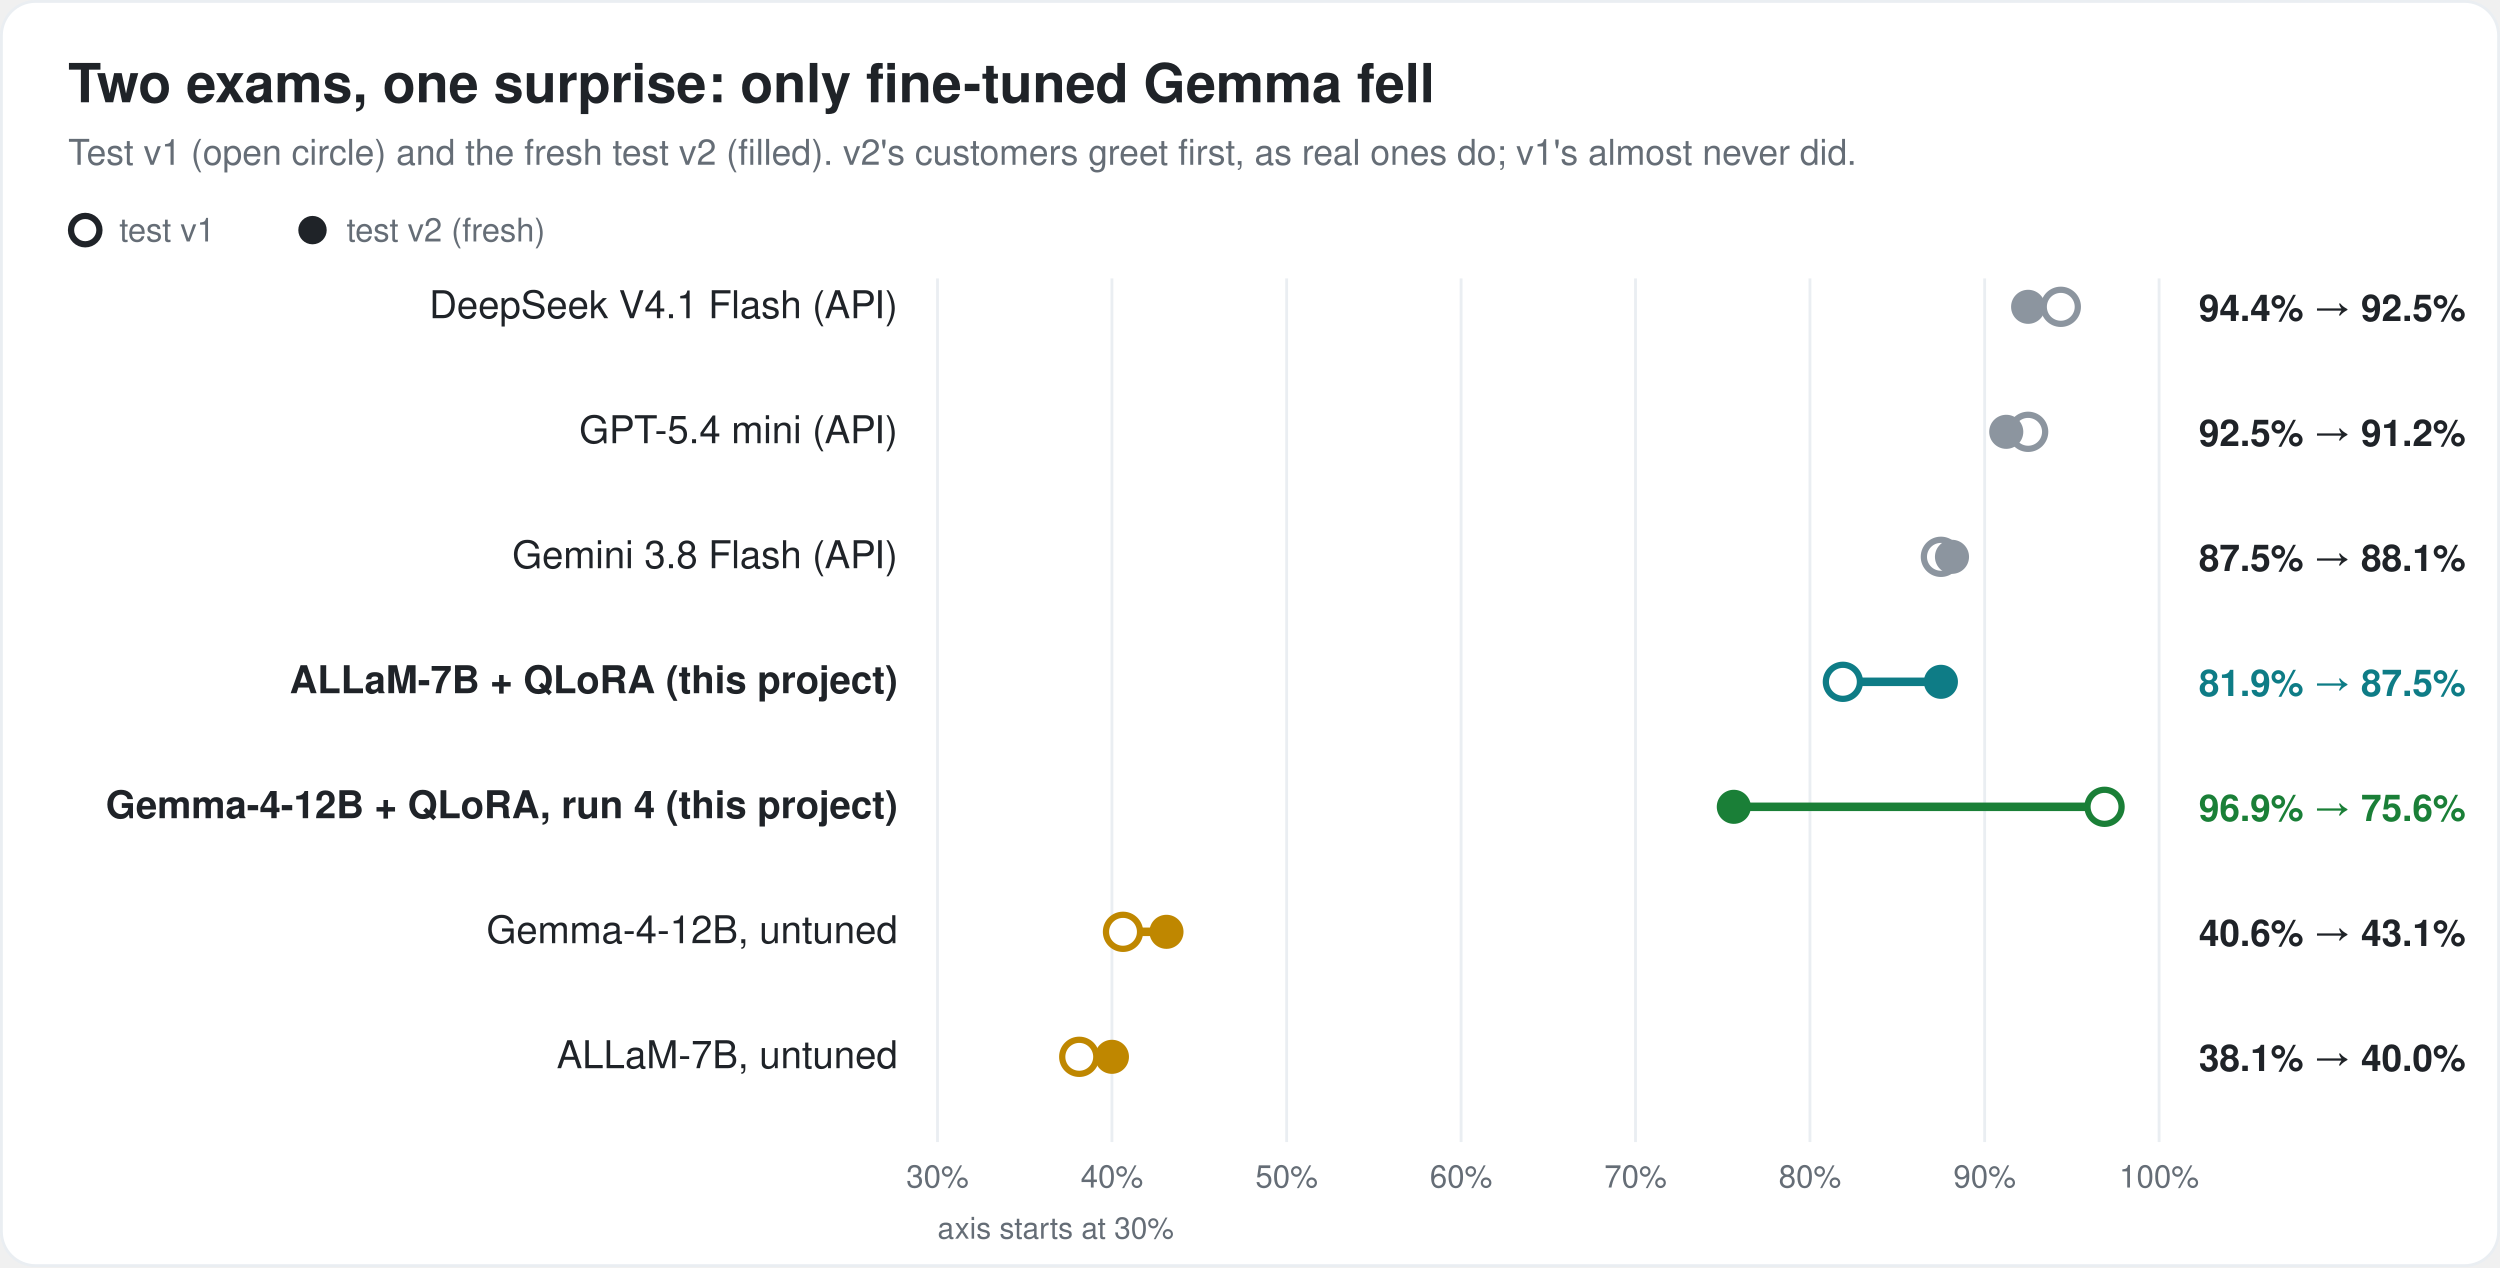
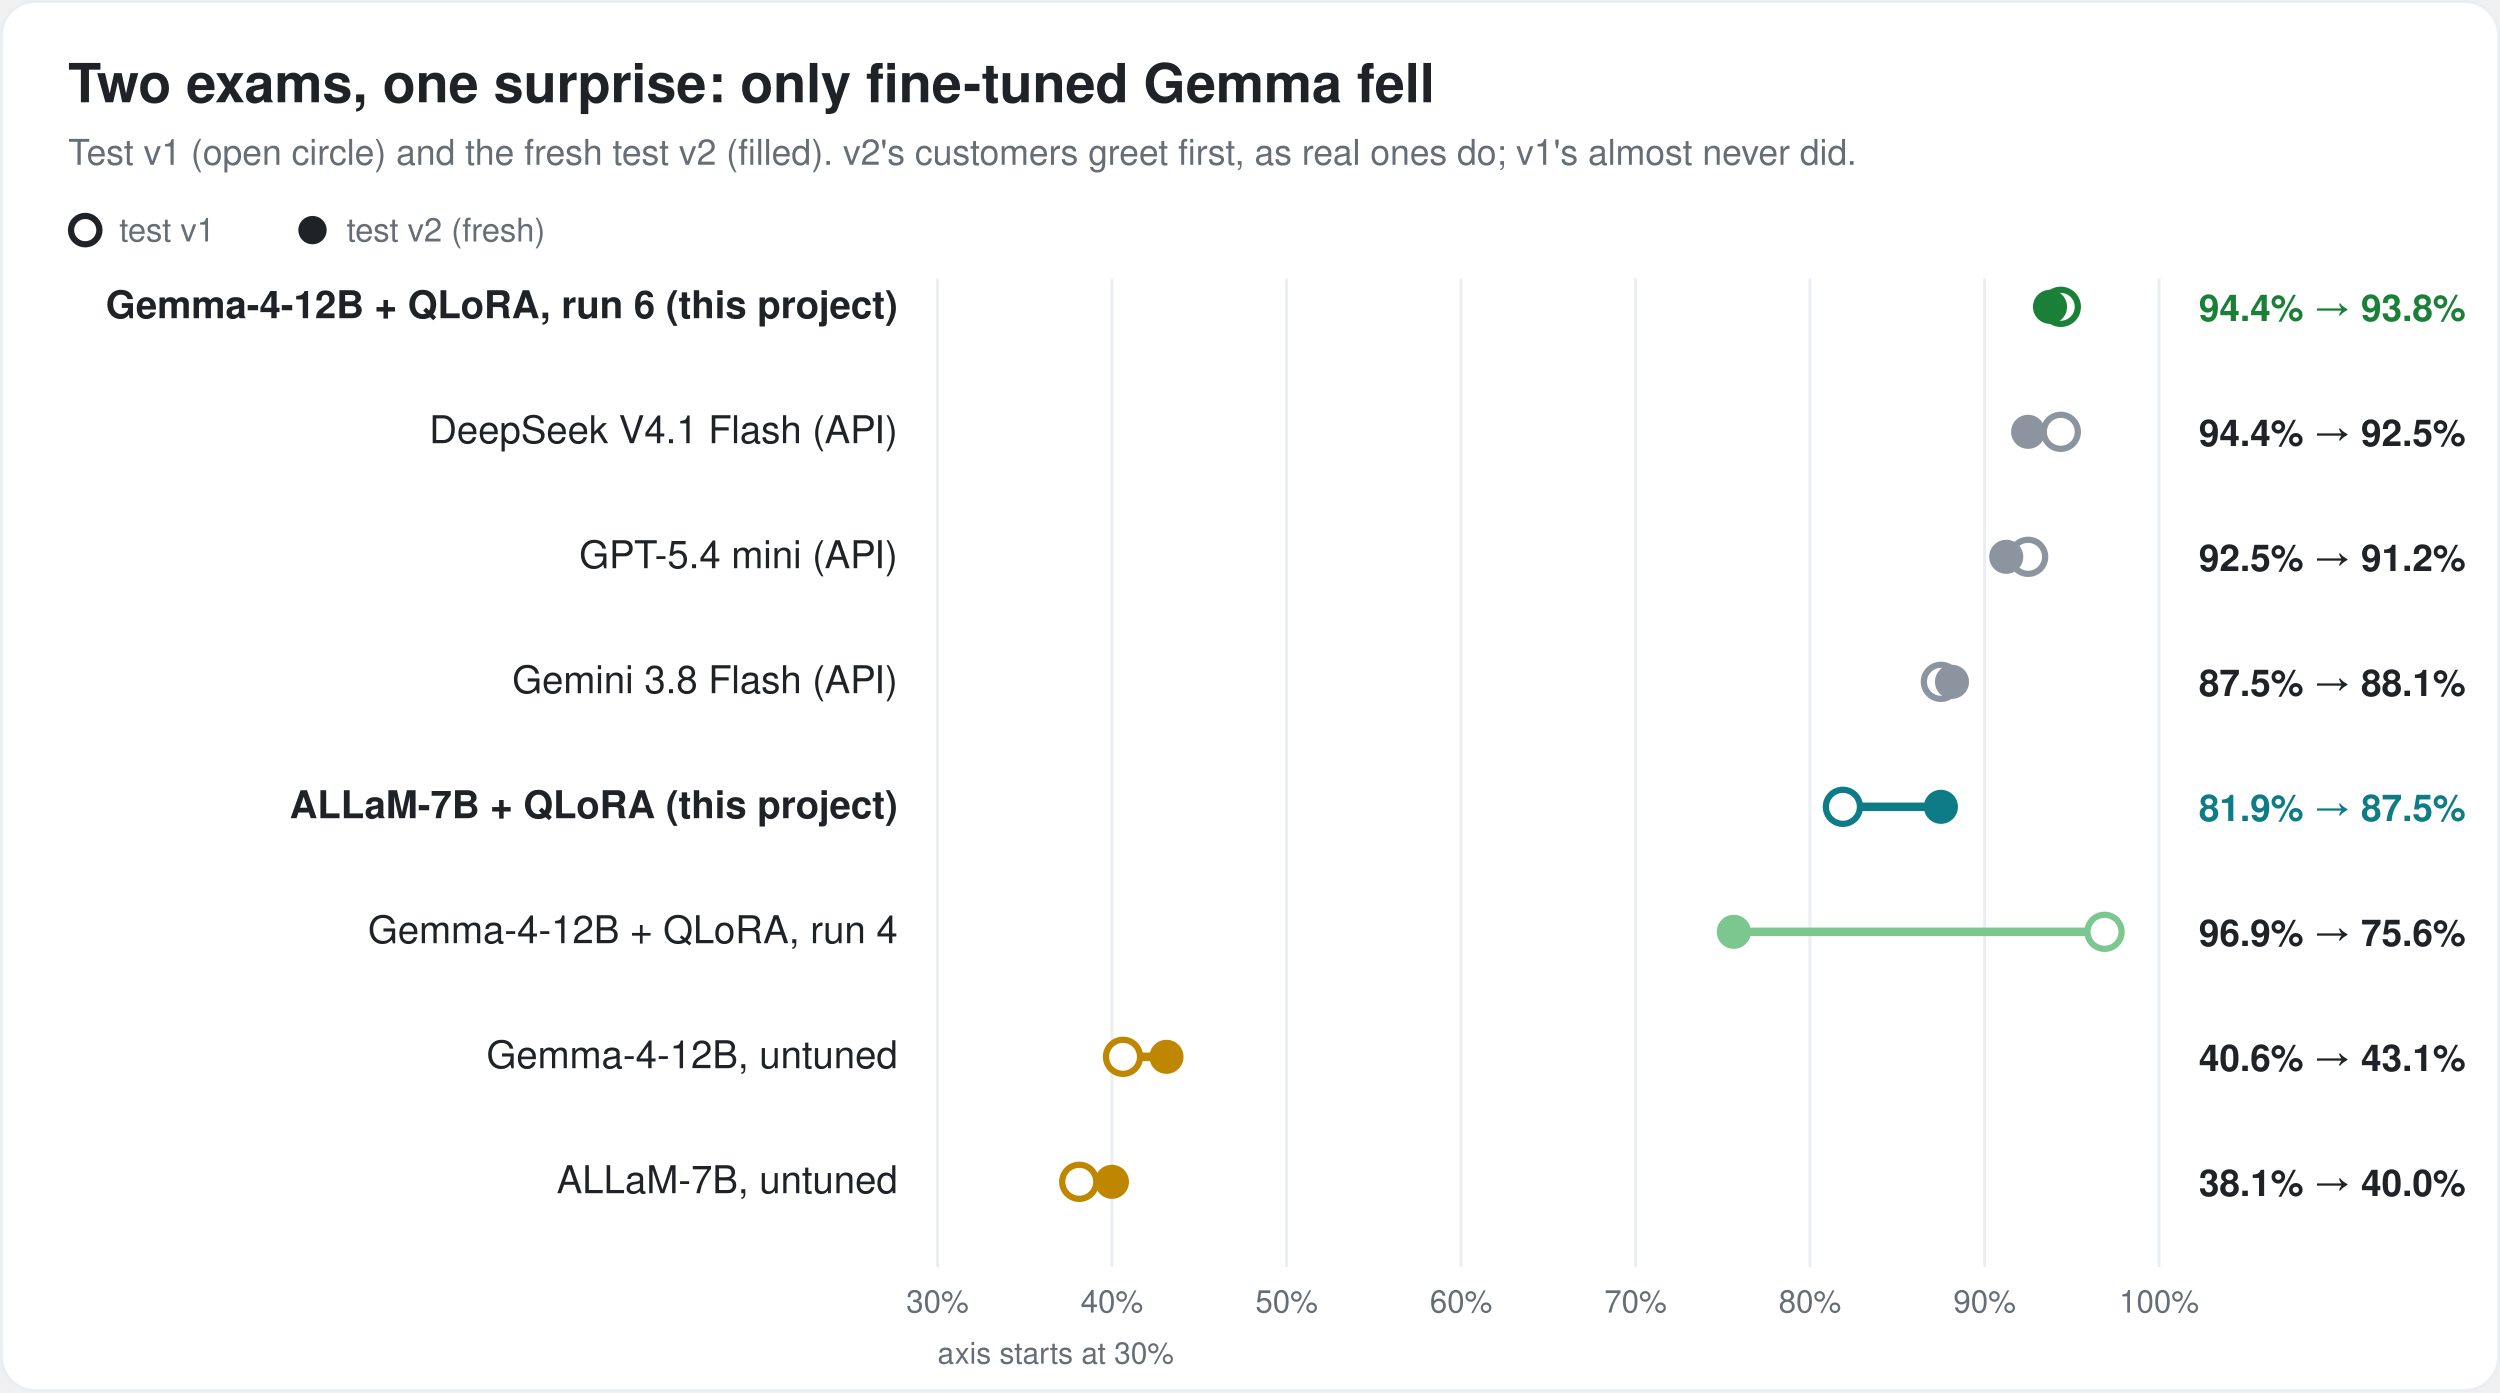
- <svg xmlns="http://www.w3.org/2000/svg" width="880" height="446" viewBox="0 0 880 446" role="img">
+ <svg xmlns="http://www.w3.org/2000/svg" width="880" height="490" viewBox="0 0 880 490" role="img">
  <style>text{font-family:system-ui, -apple-system, 'Segoe UI', Helvetica, Arial, sans-serif}.f-bg{fill:#ffffff}.s-bg{stroke:#ffffff}.f-ink{fill:#1f2328}.s-ink{stroke:#1f2328}.f-muted{fill:#656d76}.s-muted{stroke:#656d76}.f-grid{fill:#eaeef2}.s-grid{stroke:#eaeef2}.f-axis{fill:#afb8c1}.s-axis{stroke:#afb8c1}.f-white{fill:#ffffff}.s-white{stroke:#ffffff}.f-onours{fill:#ffffff}.s-onours{stroke:#ffffff}.f-ours{fill:#1a7f37}.s-ours{stroke:#1a7f37}.f-api{fill:#8c959f}.s-api{stroke:#8c959f}.f-open{fill:#bf8700}.s-open{stroke:#bf8700}.f-allam{fill:#0e7c86}.s-allam{stroke:#0e7c86}.f-r1{fill:#b4e2bf}.s-r1{stroke:#b4e2bf}.f-r2{fill:#7cc690}.s-r2{stroke:#7cc690}.f-r3{fill:#3fa45c}.s-r3{stroke:#3fa45c}.f-h5{fill:#1a7f37}.s-h5{stroke:#1a7f37}.f-h4{fill:#9bd5a9}.s-h4{stroke:#9bd5a9}.f-h3{fill:#f2d27a}.s-h3{stroke:#f2d27a}.f-h2{fill:#f3ac7a}.s-h2{stroke:#f3ac7a}.f-h1{fill:#f2a6a0}.s-h1{stroke:#f2a6a0}.f-h0{fill:#cf222e}.s-h0{stroke:#cf222e}.f-numbers{fill:#cf222e}.s-numbers{stroke:#cf222e}.f-times{fill:#bc4c00}.s-times{stroke:#bc4c00}.f-dates{fill:#8250df}.s-dates{stroke:#8250df}.f-actions{fill:#0969da}.s-actions{stroke:#0969da}@media (prefers-color-scheme:dark){.f-bg{fill:#0d1117}.s-bg{stroke:#0d1117}.f-ink{fill:#e6edf3}.s-ink{stroke:#e6edf3}.f-muted{fill:#8d96a0}.s-muted{stroke:#8d96a0}.f-grid{fill:#21262d}.s-grid{stroke:#21262d}.f-axis{fill:#484f58}.s-axis{stroke:#484f58}.f-white{fill:#ffffff}.s-white{stroke:#ffffff}.f-onours{fill:#0d1117}.s-onours{stroke:#0d1117}.f-ours{fill:#3fb950}.s-ours{stroke:#3fb950}.f-api{fill:#6e7681}.s-api{stroke:#6e7681}.f-open{fill:#d29922}.s-open{stroke:#d29922}.f-allam{fill:#2bb3c0}.s-allam{stroke:#2bb3c0}.f-r1{fill:#24532f}.s-r1{stroke:#24532f}.f-r2{fill:#276e38}.s-r2{stroke:#276e38}.f-r3{fill:#2a8a40}.s-r3{stroke:#2a8a40}.f-h5{fill:#238636}.s-h5{stroke:#238636}.f-h4{fill:#1f5f30}.s-h4{stroke:#1f5f30}.f-h3{fill:#6b5110}.s-h3{stroke:#6b5110}.f-h2{fill:#7c3b12}.s-h2{stroke:#7c3b12}.f-h1{fill:#6e211d}.s-h1{stroke:#6e211d}.f-h0{fill:#b62324}.s-h0{stroke:#b62324}.f-numbers{fill:#f85149}.s-numbers{stroke:#f85149}.f-times{fill:#db6d28}.s-times{stroke:#db6d28}.f-dates{fill:#a371f7}.s-dates{stroke:#a371f7}.f-actions{fill:#4493f8}.s-actions{stroke:#4493f8}}</style>
-   <rect x="0.5" y="0.5" width="879" height="445" rx="12" class="f-bg s-grid" />
+   <rect x="0.5" y="0.5" width="879" height="489" rx="12" class="f-bg s-grid" />
  <text x="24.0" y="36.0" font-size="19" text-anchor="start" class="f-ink" font-weight="bold">Two exams, one surprise: only fine-tuned Gemma fell</text>
  <text x="24.0" y="58.0" font-size="12.5" text-anchor="start" class="f-muted" font-weight="normal">Test v1 (open circle) and the fresh test v2 (filled). v2's customers greet first, as real ones do; v1's almost never did.</text>
  <circle cx="30.0" cy="81.0" r="5" class="f-bg s-ink" stroke-width="2.2" />
  <text x="42.0" y="85.0" font-size="11.5" text-anchor="start" class="f-muted" font-weight="normal">test v1</text>
  <circle cx="110.0" cy="81.0" r="5" class="f-ink" />
  <text x="122.0" y="85.0" font-size="11.5" text-anchor="start" class="f-muted" font-weight="normal">test v2 (fresh)</text>
-   <line x1="330.0" y1="98.0" x2="330.0" y2="402.0" class="s-grid" stroke-width="1.0" />
-   <text x="330.0" y="418.0" font-size="11" text-anchor="middle" class="f-muted" font-weight="normal">30%</text>
-   <line x1="391.4" y1="98.0" x2="391.4" y2="402.0" class="s-grid" stroke-width="1.0" />
-   <text x="391.4" y="418.0" font-size="11" text-anchor="middle" class="f-muted" font-weight="normal">40%</text>
-   <line x1="452.9" y1="98.0" x2="452.9" y2="402.0" class="s-grid" stroke-width="1.0" />
-   <text x="452.9" y="418.0" font-size="11" text-anchor="middle" class="f-muted" font-weight="normal">50%</text>
-   <line x1="514.3" y1="98.0" x2="514.3" y2="402.0" class="s-grid" stroke-width="1.0" />
-   <text x="514.3" y="418.0" font-size="11" text-anchor="middle" class="f-muted" font-weight="normal">60%</text>
-   <line x1="575.7" y1="98.0" x2="575.7" y2="402.0" class="s-grid" stroke-width="1.0" />
-   <text x="575.7" y="418.0" font-size="11" text-anchor="middle" class="f-muted" font-weight="normal">70%</text>
-   <line x1="637.1" y1="98.0" x2="637.1" y2="402.0" class="s-grid" stroke-width="1.0" />
-   <text x="637.1" y="418.0" font-size="11" text-anchor="middle" class="f-muted" font-weight="normal">80%</text>
-   <line x1="698.6" y1="98.0" x2="698.6" y2="402.0" class="s-grid" stroke-width="1.0" />
-   <text x="698.6" y="418.0" font-size="11" text-anchor="middle" class="f-muted" font-weight="normal">90%</text>
-   <line x1="760.0" y1="98.0" x2="760.0" y2="402.0" class="s-grid" stroke-width="1.0" />
-   <text x="760.0" y="418.0" font-size="11" text-anchor="middle" class="f-muted" font-weight="normal">100%</text>
-   <text x="330.0" y="436.0" font-size="10.5" text-anchor="start" class="f-muted" font-weight="normal">axis starts at 30%</text>
-   <text x="316.0" y="112.0" font-size="13.5" text-anchor="end" class="f-ink" font-weight="normal">DeepSeek V4.1 Flash (API)</text>
-   <line x1="725.4" y1="108.0" x2="713.9" y2="108.0" class="s-api" stroke-width="3" />
-   <circle cx="725.4" cy="108.0" r="6" class="f-bg s-api" stroke-width="2.2" />
-   <circle cx="713.9" cy="108.0" r="6" class="f-api" />
-   <text x="774.0" y="113.0" font-size="13" text-anchor="start" class="f-ink" font-weight="bold">94.4% → 92.5%</text>
-   <text x="316.0" y="156.0" font-size="13.5" text-anchor="end" class="f-ink" font-weight="normal">GPT-5.4 mini (API)</text>
-   <line x1="713.9" y1="152.0" x2="706.2" y2="152.0" class="s-api" stroke-width="3" />
-   <circle cx="713.9" cy="152.0" r="6" class="f-bg s-api" stroke-width="2.2" />
-   <circle cx="706.2" cy="152.0" r="6" class="f-api" />
-   <text x="774.0" y="157.0" font-size="13" text-anchor="start" class="f-ink" font-weight="bold">92.5% → 91.2%</text>
-   <text x="316.0" y="200.0" font-size="13.5" text-anchor="end" class="f-ink" font-weight="normal">Gemini 3.8 Flash (API)</text>
-   <line x1="683.2" y1="196.0" x2="687.1" y2="196.0" class="s-api" stroke-width="3" />
-   <circle cx="683.2" cy="196.0" r="6" class="f-bg s-api" stroke-width="2.2" />
-   <circle cx="687.1" cy="196.0" r="6" class="f-api" />
-   <text x="774.0" y="201.0" font-size="13" text-anchor="start" class="f-ink" font-weight="bold">87.5% → 88.1%</text>
-   <text x="316.0" y="244.0" font-size="13.5" text-anchor="end" class="f-ink" font-weight="bold">ALLaM-7B + QLoRA (this project)</text>
-   <line x1="648.7" y1="240.0" x2="683.2" y2="240.0" class="s-allam" stroke-width="3" />
-   <circle cx="648.7" cy="240.0" r="6" class="f-bg s-allam" stroke-width="2.2" />
-   <circle cx="683.2" cy="240.0" r="6" class="f-allam" />
-   <text x="774.0" y="245.0" font-size="13" text-anchor="start" class="f-allam" font-weight="bold">81.9% → 87.5%</text>
-   <text x="316.0" y="288.0" font-size="13.5" text-anchor="end" class="f-ink" font-weight="bold">Gemma-4-12B + QLoRA, run 4 (this project)</text>
-   <line x1="740.8" y1="284.0" x2="610.3" y2="284.0" class="s-ours" stroke-width="3" />
-   <circle cx="740.8" cy="284.0" r="6" class="f-bg s-ours" stroke-width="2.2" />
-   <circle cx="610.3" cy="284.0" r="6" class="f-ours" />
-   <text x="774.0" y="289.0" font-size="13" text-anchor="start" class="f-ours" font-weight="bold">96.9% → 75.6%</text>
-   <text x="316.0" y="332.0" font-size="13.5" text-anchor="end" class="f-ink" font-weight="normal">Gemma-4-12B, untuned</text>
-   <line x1="395.3" y1="328.0" x2="410.6" y2="328.0" class="s-open" stroke-width="3" />
-   <circle cx="395.3" cy="328.0" r="6" class="f-bg s-open" stroke-width="2.2" />
-   <circle cx="410.6" cy="328.0" r="6" class="f-open" />
-   <text x="774.0" y="333.0" font-size="13" text-anchor="start" class="f-ink" font-weight="bold">40.6% → 43.1%</text>
-   <text x="316.0" y="376.0" font-size="13.5" text-anchor="end" class="f-ink" font-weight="normal">ALLaM-7B, untuned</text>
-   <line x1="379.9" y1="372.0" x2="391.4" y2="372.0" class="s-open" stroke-width="3" />
-   <circle cx="379.9" cy="372.0" r="6" class="f-bg s-open" stroke-width="2.2" />
-   <circle cx="391.4" cy="372.0" r="6" class="f-open" />
-   <text x="774.0" y="377.0" font-size="13" text-anchor="start" class="f-ink" font-weight="bold">38.1% → 40.0%</text>
+   <line x1="330.0" y1="98.0" x2="330.0" y2="446.0" class="s-grid" stroke-width="1.0" />
+   <text x="330.0" y="462.0" font-size="11" text-anchor="middle" class="f-muted" font-weight="normal">30%</text>
+   <line x1="391.4" y1="98.0" x2="391.4" y2="446.0" class="s-grid" stroke-width="1.0" />
+   <text x="391.4" y="462.0" font-size="11" text-anchor="middle" class="f-muted" font-weight="normal">40%</text>
+   <line x1="452.9" y1="98.0" x2="452.9" y2="446.0" class="s-grid" stroke-width="1.0" />
+   <text x="452.9" y="462.0" font-size="11" text-anchor="middle" class="f-muted" font-weight="normal">50%</text>
+   <line x1="514.3" y1="98.0" x2="514.3" y2="446.0" class="s-grid" stroke-width="1.0" />
+   <text x="514.3" y="462.0" font-size="11" text-anchor="middle" class="f-muted" font-weight="normal">60%</text>
+   <line x1="575.7" y1="98.0" x2="575.7" y2="446.0" class="s-grid" stroke-width="1.0" />
+   <text x="575.7" y="462.0" font-size="11" text-anchor="middle" class="f-muted" font-weight="normal">70%</text>
+   <line x1="637.1" y1="98.0" x2="637.1" y2="446.0" class="s-grid" stroke-width="1.0" />
+   <text x="637.1" y="462.0" font-size="11" text-anchor="middle" class="f-muted" font-weight="normal">80%</text>
+   <line x1="698.6" y1="98.0" x2="698.6" y2="446.0" class="s-grid" stroke-width="1.0" />
+   <text x="698.6" y="462.0" font-size="11" text-anchor="middle" class="f-muted" font-weight="normal">90%</text>
+   <line x1="760.0" y1="98.0" x2="760.0" y2="446.0" class="s-grid" stroke-width="1.0" />
+   <text x="760.0" y="462.0" font-size="11" text-anchor="middle" class="f-muted" font-weight="normal">100%</text>
+   <text x="330.0" y="480.0" font-size="10.5" text-anchor="start" class="f-muted" font-weight="normal">axis starts at 30%</text>
+   <text x="316.0" y="112.0" font-size="13.5" text-anchor="end" class="f-ink" font-weight="bold">Gemma-4-12B + QLoRA, run 6 (this project)</text>
+   <line x1="725.4" y1="108.0" x2="721.6" y2="108.0" class="s-ours" stroke-width="3" />
+   <circle cx="725.4" cy="108.0" r="6" class="f-bg s-ours" stroke-width="2.2" />
+   <circle cx="721.6" cy="108.0" r="6" class="f-ours" />
+   <text x="774.0" y="113.0" font-size="13" text-anchor="start" class="f-ours" font-weight="bold">94.4% → 93.8%</text>
+   <text x="316.0" y="156.0" font-size="13.5" text-anchor="end" class="f-ink" font-weight="normal">DeepSeek V4.1 Flash (API)</text>
+   <line x1="725.4" y1="152.0" x2="713.9" y2="152.0" class="s-api" stroke-width="3" />
+   <circle cx="725.4" cy="152.0" r="6" class="f-bg s-api" stroke-width="2.2" />
+   <circle cx="713.9" cy="152.0" r="6" class="f-api" />
+   <text x="774.0" y="157.0" font-size="13" text-anchor="start" class="f-ink" font-weight="bold">94.4% → 92.5%</text>
+   <text x="316.0" y="200.0" font-size="13.5" text-anchor="end" class="f-ink" font-weight="normal">GPT-5.4 mini (API)</text>
+   <line x1="713.9" y1="196.0" x2="706.2" y2="196.0" class="s-api" stroke-width="3" />
+   <circle cx="713.9" cy="196.0" r="6" class="f-bg s-api" stroke-width="2.2" />
+   <circle cx="706.2" cy="196.0" r="6" class="f-api" />
+   <text x="774.0" y="201.0" font-size="13" text-anchor="start" class="f-ink" font-weight="bold">92.5% → 91.2%</text>
+   <text x="316.0" y="244.0" font-size="13.5" text-anchor="end" class="f-ink" font-weight="normal">Gemini 3.8 Flash (API)</text>
+   <line x1="683.2" y1="240.0" x2="687.1" y2="240.0" class="s-api" stroke-width="3" />
+   <circle cx="683.2" cy="240.0" r="6" class="f-bg s-api" stroke-width="2.2" />
+   <circle cx="687.1" cy="240.0" r="6" class="f-api" />
+   <text x="774.0" y="245.0" font-size="13" text-anchor="start" class="f-ink" font-weight="bold">87.5% → 88.1%</text>
+   <text x="316.0" y="288.0" font-size="13.5" text-anchor="end" class="f-ink" font-weight="bold">ALLaM-7B + QLoRA (this project)</text>
+   <line x1="648.7" y1="284.0" x2="683.2" y2="284.0" class="s-allam" stroke-width="3" />
+   <circle cx="648.7" cy="284.0" r="6" class="f-bg s-allam" stroke-width="2.2" />
+   <circle cx="683.2" cy="284.0" r="6" class="f-allam" />
+   <text x="774.0" y="289.0" font-size="13" text-anchor="start" class="f-allam" font-weight="bold">81.9% → 87.5%</text>
+   <text x="316.0" y="332.0" font-size="13.5" text-anchor="end" class="f-ink" font-weight="normal">Gemma-4-12B + QLoRA, run 4</text>
+   <line x1="740.8" y1="328.0" x2="610.3" y2="328.0" class="s-r2" stroke-width="3" />
+   <circle cx="740.8" cy="328.0" r="6" class="f-bg s-r2" stroke-width="2.2" />
+   <circle cx="610.3" cy="328.0" r="6" class="f-r2" />
+   <text x="774.0" y="333.0" font-size="13" text-anchor="start" class="f-ink" font-weight="bold">96.9% → 75.6%</text>
+   <text x="316.0" y="376.0" font-size="13.5" text-anchor="end" class="f-ink" font-weight="normal">Gemma-4-12B, untuned</text>
+   <line x1="395.3" y1="372.0" x2="410.6" y2="372.0" class="s-open" stroke-width="3" />
+   <circle cx="395.3" cy="372.0" r="6" class="f-bg s-open" stroke-width="2.2" />
+   <circle cx="410.6" cy="372.0" r="6" class="f-open" />
+   <text x="774.0" y="377.0" font-size="13" text-anchor="start" class="f-ink" font-weight="bold">40.6% → 43.1%</text>
+   <text x="316.0" y="420.0" font-size="13.5" text-anchor="end" class="f-ink" font-weight="normal">ALLaM-7B, untuned</text>
+   <line x1="379.9" y1="416.0" x2="391.4" y2="416.0" class="s-open" stroke-width="3" />
+   <circle cx="379.9" cy="416.0" r="6" class="f-bg s-open" stroke-width="2.2" />
+   <circle cx="391.4" cy="416.0" r="6" class="f-open" />
+   <text x="774.0" y="421.0" font-size="13" text-anchor="start" class="f-ink" font-weight="bold">38.1% → 40.0%</text>
</svg>
